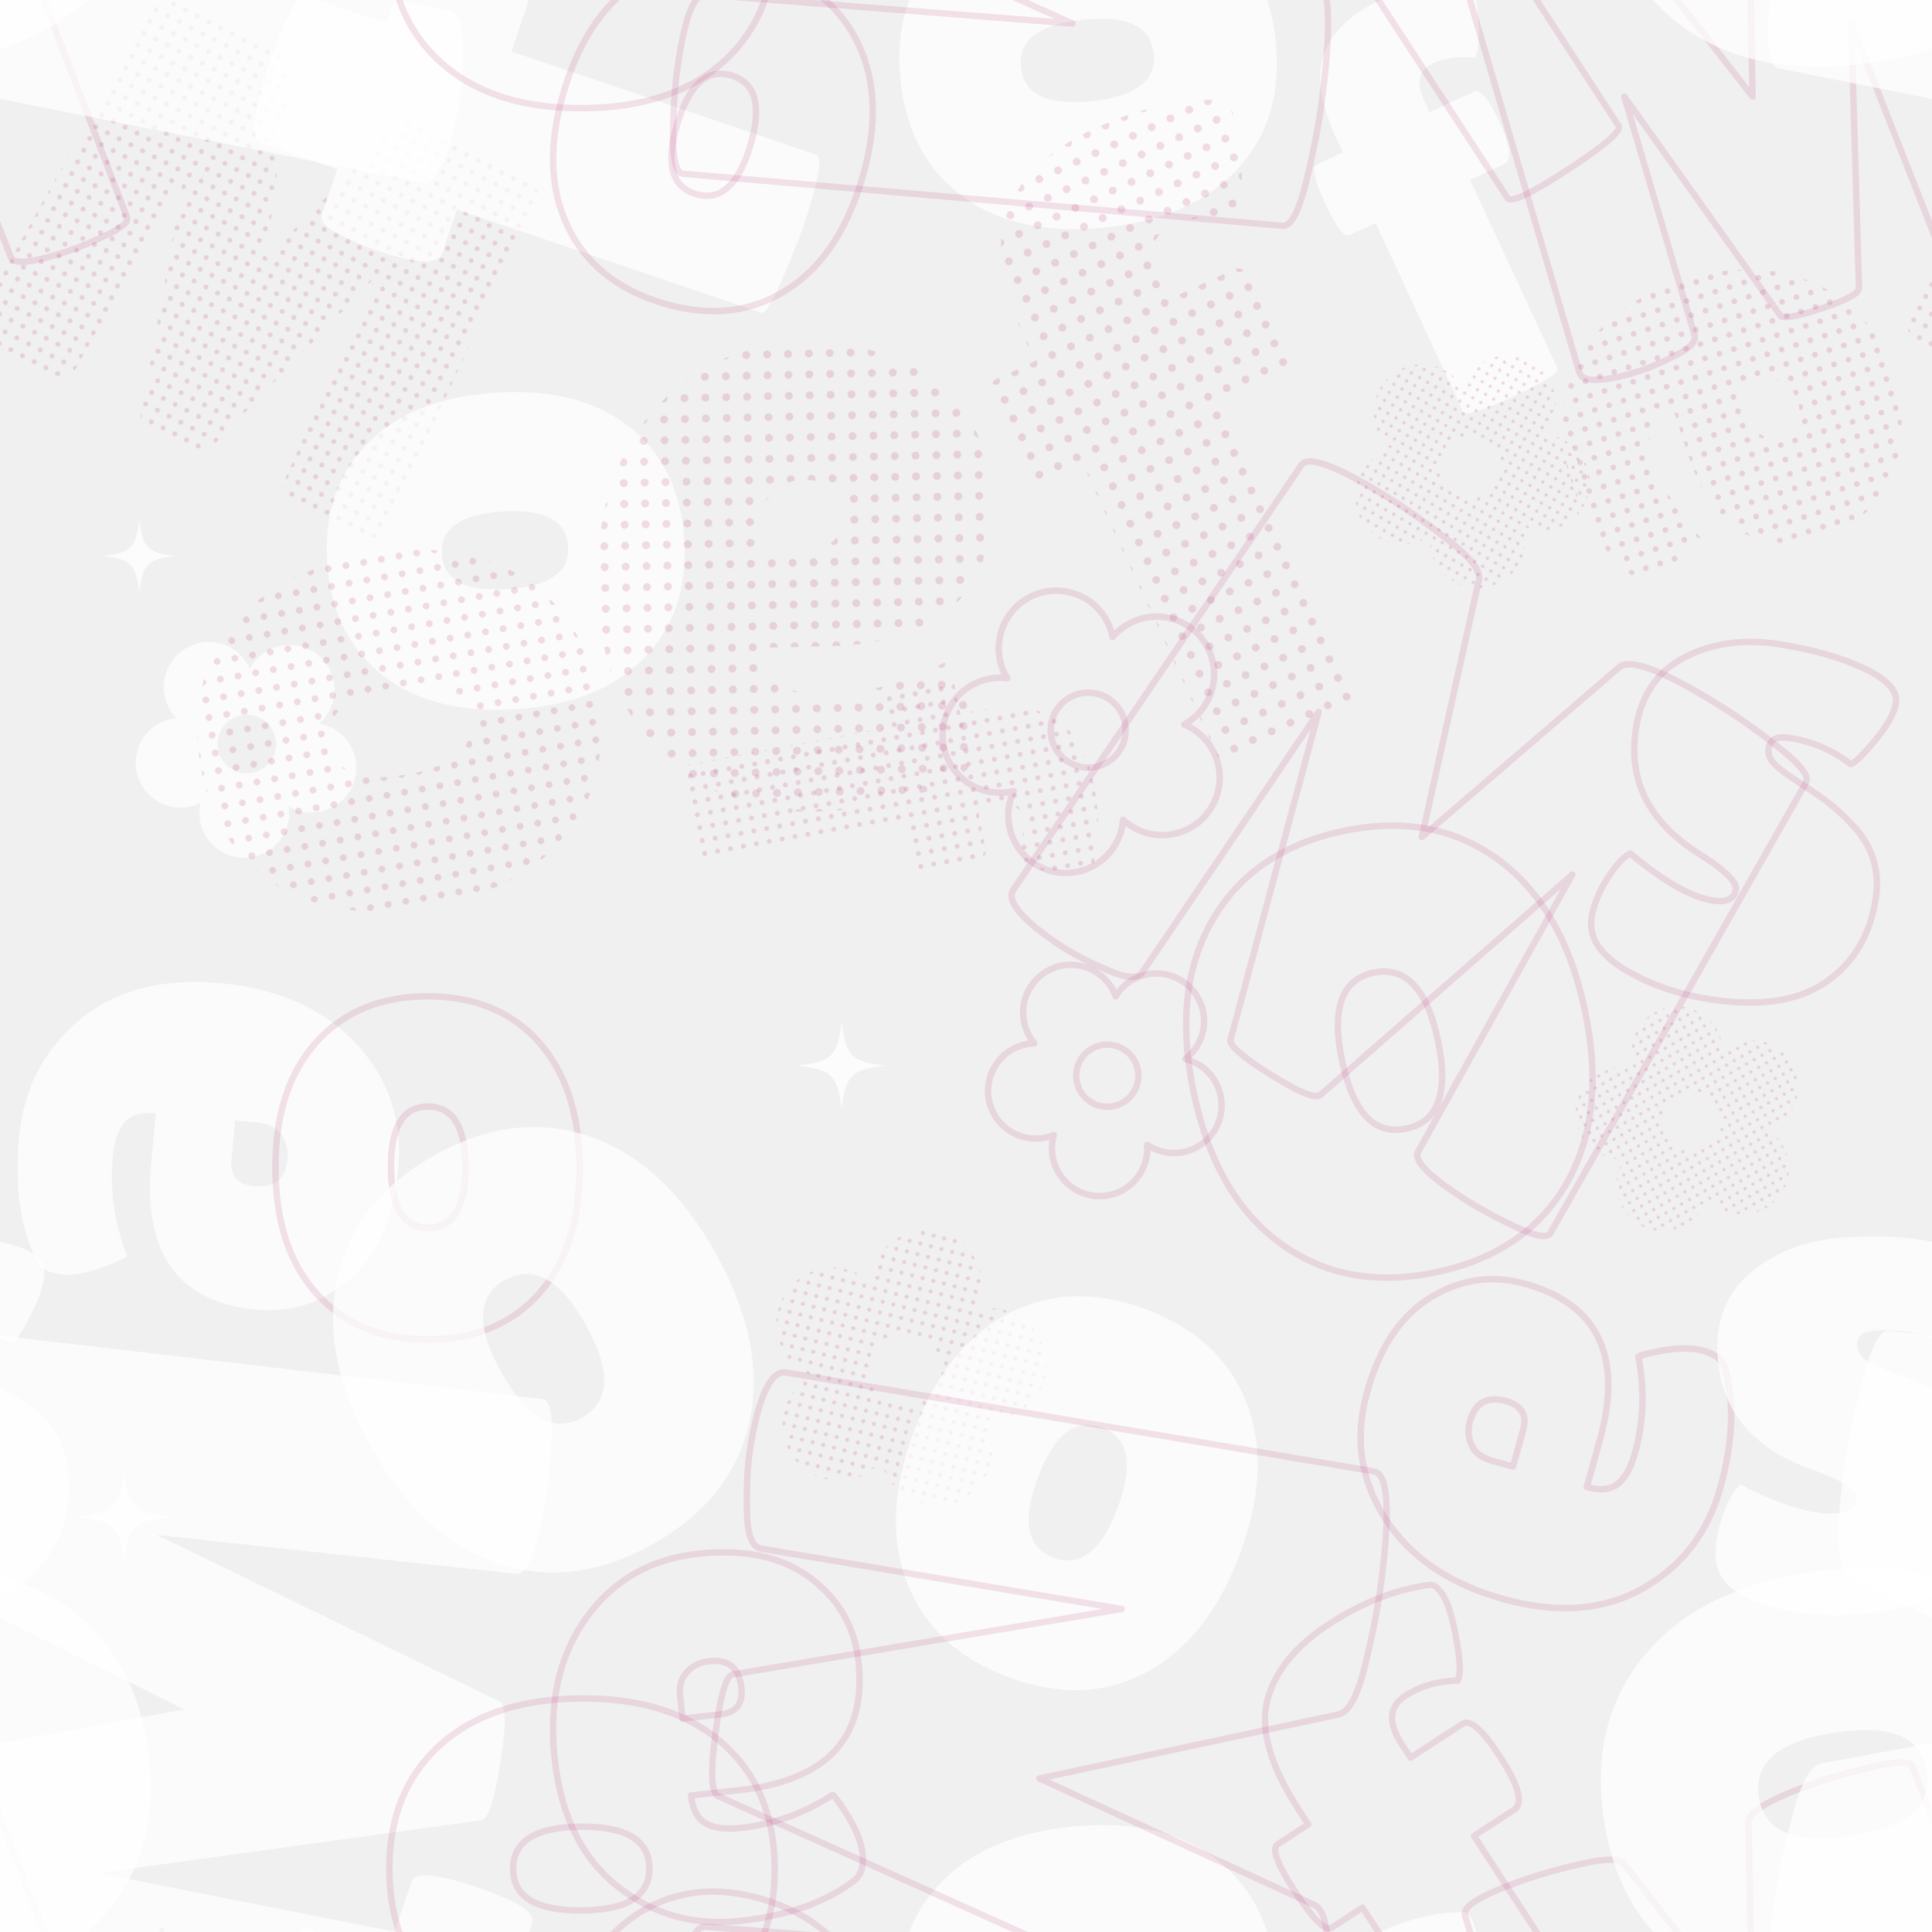
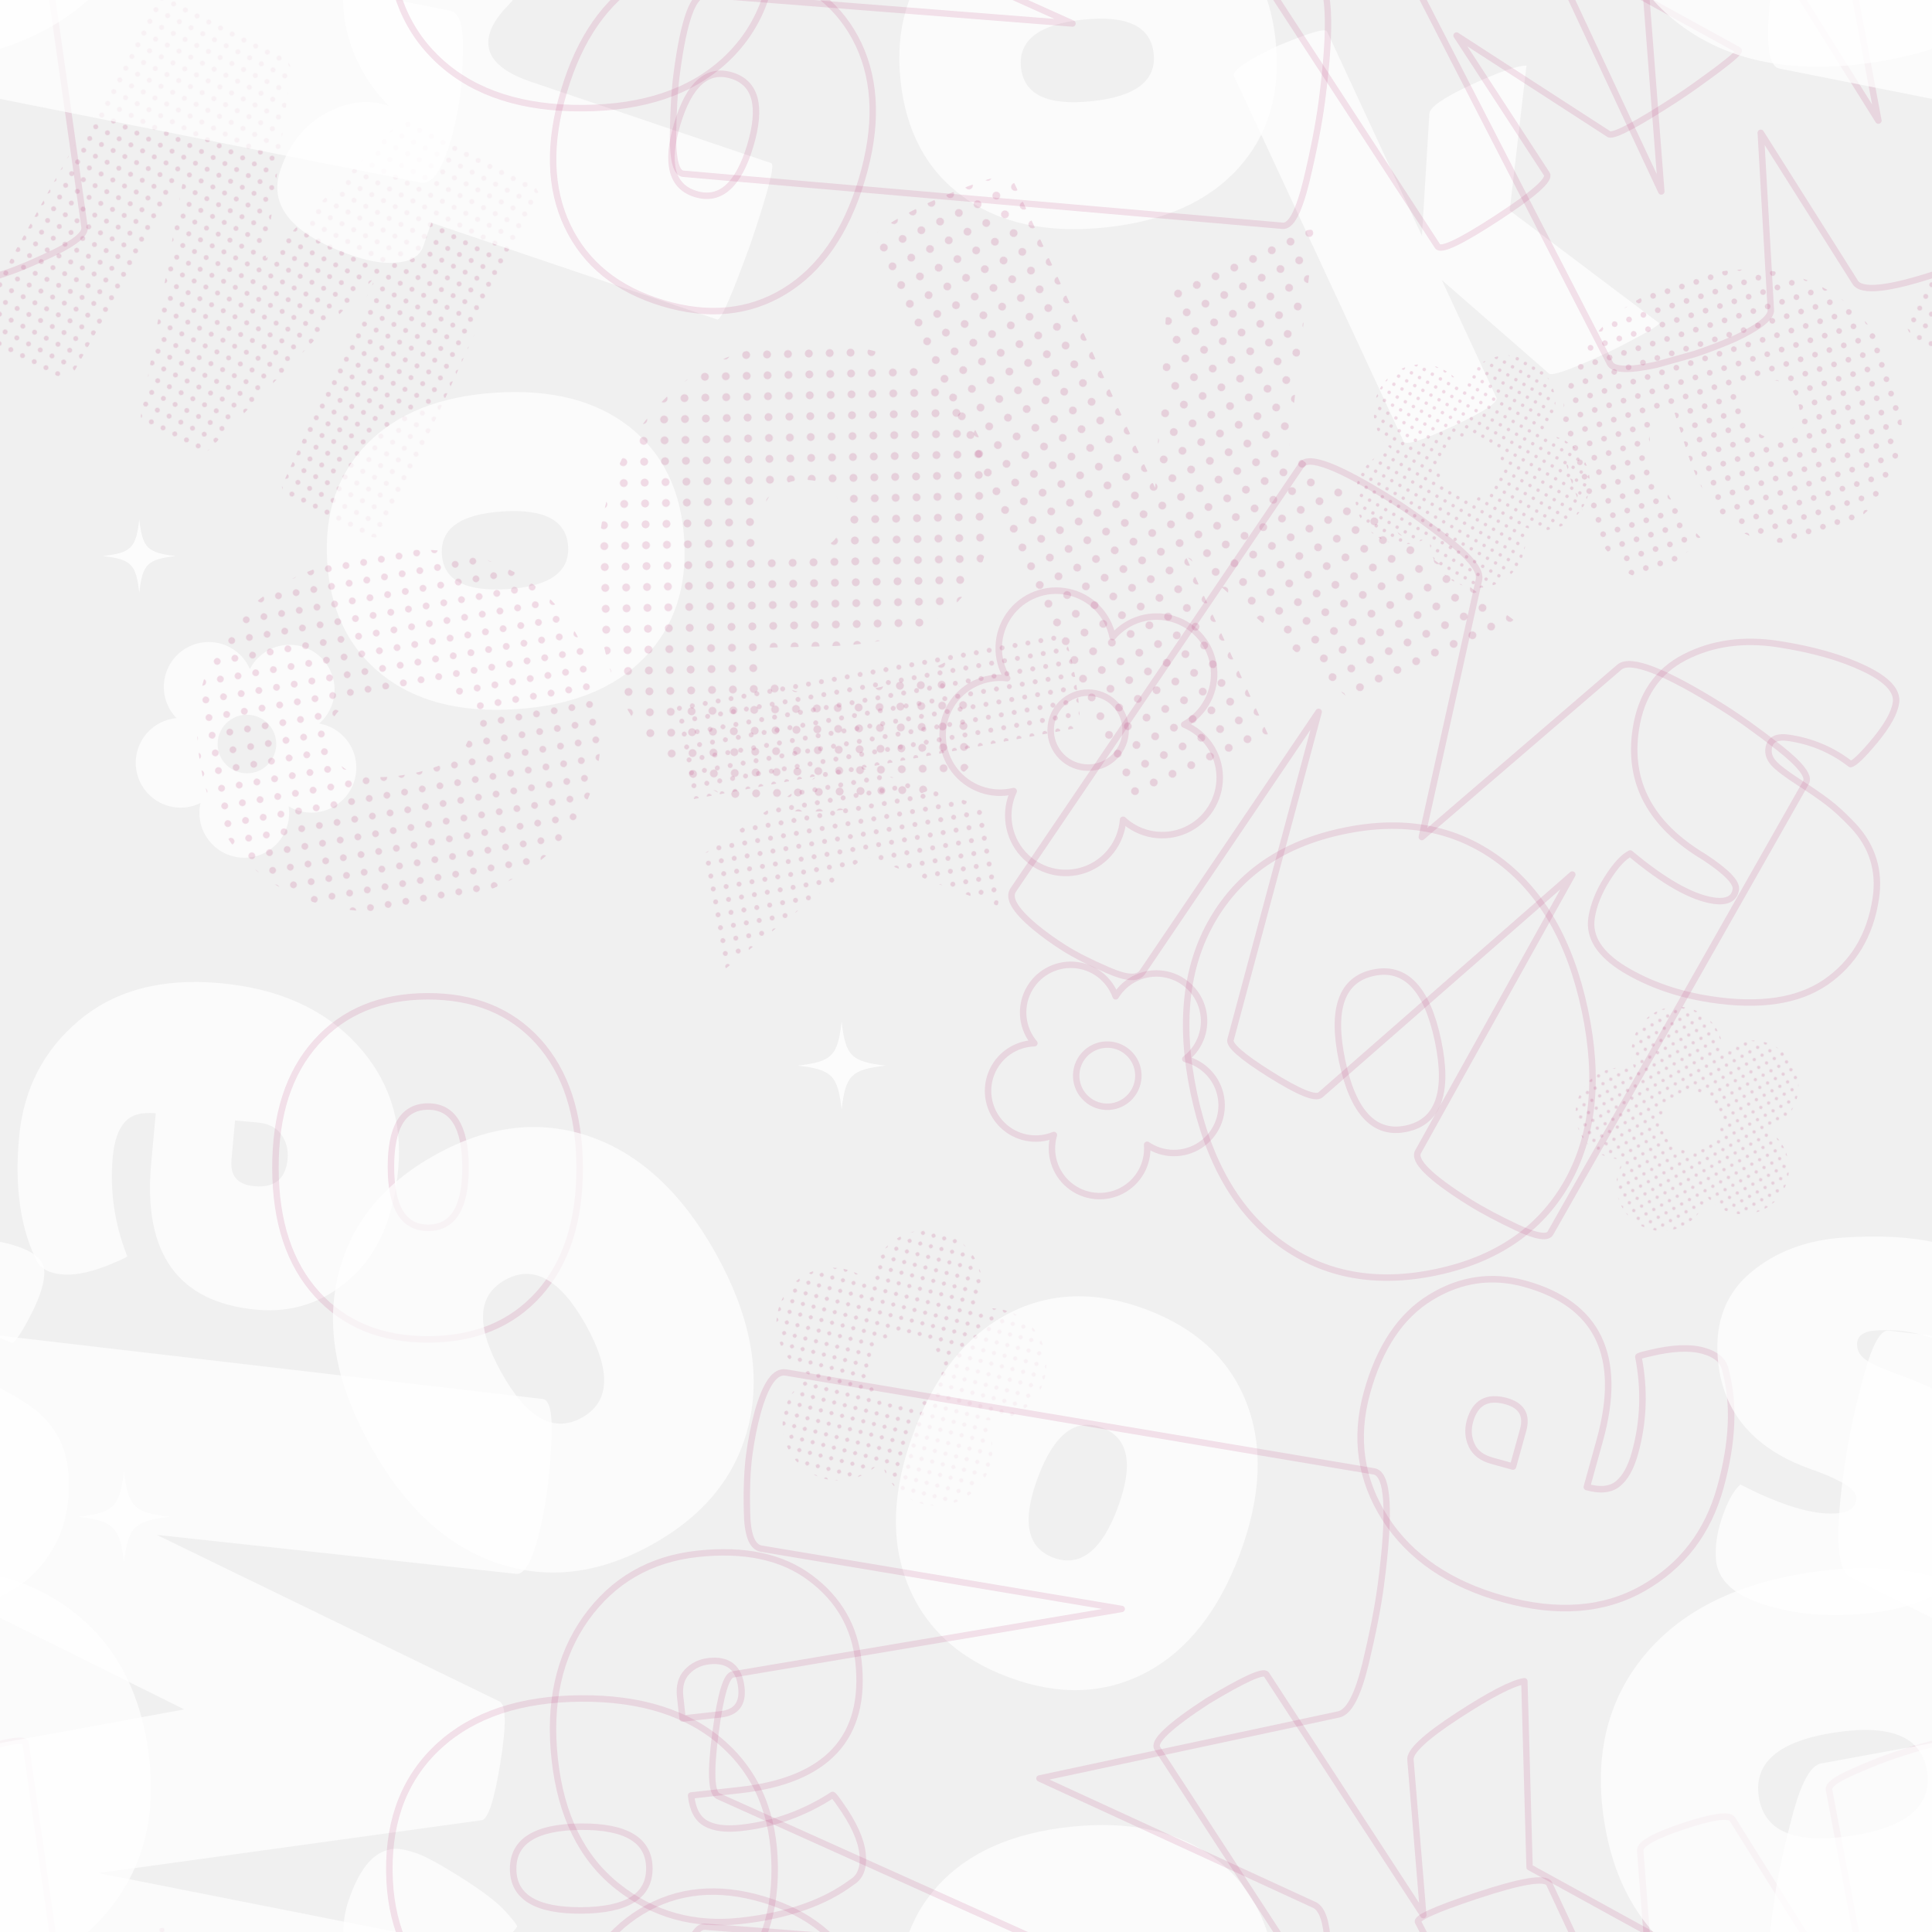
<svg xmlns="http://www.w3.org/2000/svg" width="960" height="960" viewBox="0 0 960 960">
  <defs>
    <path id="gM" d="M 291.3 0.4 C 268.3 0.4 256.8 -2.2 256.8 -7.4 L 248.6 -163.2 L 201.2 -5.4 C 200.2 -2.3 191.4 -0.8 174.8 -0.8 C 158.2 -0.8 149.7 -2.2 149.2 -5 L 100.2 -164.7 L 94.8 -9.7 C 94.5 -5.8 89.6 -3.2 80 -1.8 C 70.4 -0.3 62.5 0.4 56.1 0.4 C 49.8 0.4 43.6 0 37.7 -0.8 C 25.2 -2.6 19.2 -5.8 19.4 -10.5 L 28.4 -263 C 28.4 -269.2 44.2 -272.3 75.8 -272.3 C 85.1 -272.3 96.5 -271.6 109.9 -270.2 C 123.4 -268.7 130.9 -266 132.5 -261.8 L 176 -139.5 L 214 -262.2 C 216.4 -268.9 234.2 -272.3 267.6 -272.3 C 277.2 -272.3 288.7 -271.6 302 -270.2 C 315.4 -268.7 322 -266.2 322 -262.6 L 333.3 -7.8 C 333.3 -4.9 328.2 -2.8 318.1 -1.5 C 308 -0.3 299.1 0.4 291.3 0.4 Z M 291.3 0.4" />
    <path id="ge" d="M 164.3 -10.5 C 148 -0.9 127 3.9 101.4 3.9 C 75.7 3.9 54.1 -4.8 36.5 -22.3 C 18.9 -39.8 10.1 -64 10.1 -95 C 10.1 -125.9 18.6 -150.8 35.5 -169.8 C 52.5 -188.7 73.9 -198.1 99.8 -198.1 C 125.7 -198.1 145.7 -191.5 159.8 -178.3 C 174 -165.1 181 -149 181 -130.1 C 181 -88.2 156.9 -67.2 108.8 -67.2 L 82 -67.2 C 82 -59.4 84.1 -54.1 88.4 -51.1 C 92.6 -48.1 98.9 -46.6 107.2 -46.6 C 125.3 -46.6 142.6 -50.8 158.9 -59 C 159.1 -59.3 160.3 -57.5 162.4 -53.6 C 168.6 -42.5 171.7 -33.1 171.7 -25.4 C 171.7 -17.8 169.2 -12.8 164.3 -10.5 Z M 115.8 -122.8 C 115.8 -133.6 110.5 -139.1 99.8 -139.1 C 94.9 -139.1 90.7 -137.6 87.2 -134.6 C 83.7 -131.6 82 -127.3 82 -121.6 L 82 -109.5 L 102.9 -109.5 C 111.5 -109.5 115.8 -113.9 115.8 -122.8 Z M 115.8 -122.8" />
    <path id="gs" d="M 25.6 -69.9 C 46.6 -57.2 63.2 -50.9 75.4 -50.9 C 83.1 -50.9 87 -53.6 87 -59 C 87 -62.9 80.3 -68 66.8 -74.2 C 34.4 -87.4 18.2 -109 18.2 -139.1 C 18.2 -158.2 25.2 -172.9 39.2 -183 C 53.2 -193.1 70 -198.1 89.5 -198.1 C 109.1 -198.1 125.7 -196 139.2 -191.9 C 152.9 -187.8 159.7 -182.3 159.7 -175.6 C 159.7 -169.9 156.9 -162.4 151.3 -153 C 145.7 -143.7 141.9 -138.7 139.8 -137.9 C 128.7 -144.1 116.7 -147.2 103.7 -147.2 C 96.7 -147.2 93.2 -144.8 93.2 -139.8 C 93.2 -136.7 94.6 -134.1 97.3 -131.9 C 100 -129.7 105 -127 112.3 -123.7 C 119.5 -120.5 125.5 -117.6 130.3 -115 C 135.1 -112.4 140.5 -108.8 146.5 -104.1 C 158.9 -94.3 165.1 -81.4 165.1 -65.7 C 165.1 -44.9 158.2 -28.2 144.5 -15.3 C 130.8 -2.5 110.1 3.9 82.4 3.9 C 64 3.9 47.3 0.8 32.2 -5.4 C 17.2 -11.7 9.7 -20.2 9.7 -31.1 C 9.7 -38.3 11.5 -46 15 -54 C 18.5 -62 22 -67.3 25.6 -69.9 Z M 25.6 -69.9" />
    <path id="go" d="M 34.4 -22.9 C 18.2 -40.8 10.1 -65.5 10.1 -97.1 C 10.1 -128.7 18.2 -153.4 34.4 -171.3 C 50.6 -189.2 72.4 -198.1 99.8 -198.1 C 127.3 -198.1 149 -189.2 165.1 -171.3 C 181.1 -153.4 189.2 -128.7 189.2 -97.1 C 189.2 -65.5 181.1 -40.8 165.1 -22.9 C 149 -5 127.3 3.9 99.8 3.9 C 72.4 3.9 50.6 -5 34.4 -22.9 Z M 100 -133.2 C 85.4 -133.2 78.1 -121.3 78.1 -97.5 C 78.1 -73.7 85.4 -61.8 100 -61.8 C 114.6 -61.8 122 -73.7 122 -97.5 C 122 -121.3 114.6 -133.2 100 -133.2 Z M 100 -133.2" />
-     <path id="gf" d="M 32.6 -142.6 L 13.6 -142.6 C 9.7 -142.6 7.8 -151.2 7.8 -168.4 C 7.8 -185.6 9.7 -194.2 13.6 -194.2 L 32.6 -194.2 L 32.6 -202.8 C 32.6 -230.2 38.4 -249.2 49.9 -259.7 C 61.4 -270.2 77.6 -275.4 98.3 -275.4 C 119 -275.4 137.3 -271.6 153 -264.1 C 155.1 -263.4 156.2 -260.6 156.2 -255.8 C 156.2 -251 154 -243.3 149.5 -232.7 C 145.1 -222.1 141.4 -216 138.3 -214.4 C 129.5 -219.9 120.4 -222.6 111.1 -222.6 C 101 -222.6 96 -215.8 96 -202.4 L 96 -194.2 L 128.2 -194.2 C 132.9 -194.2 135.2 -185.9 135.2 -169.4 C 135.2 -151.2 132.2 -142.2 126.2 -142.2 L 101.4 -142.2 L 101.4 -4.7 C 101.4 -1.6 89.9 0 67 0 C 44.1 0 32.6 -1.6 32.6 -4.7 Z M 32.6 -142.6" />
-     <path id="gt" d="M 106.8 -2.3 C 106.8 0.8 95.9 2.3 74.2 2.3 C 48.3 1.3 35.3 -0.4 35.3 -2.7 L 35.3 -140.2 L 15.5 -140.2 C 10.4 -140.2 7.8 -149.2 7.8 -167 C 7.8 -171.7 8.2 -177.4 9.1 -184.1 C 10 -190.9 11.9 -194.2 14.8 -194.2 L 35.3 -194.2 L 35.3 -228.4 C 35.3 -233.6 46.3 -236.2 68.2 -236.2 C 90.1 -236.2 101 -234.1 101 -230 L 101 -205.1 L 101.4 -194.2 L 134.4 -194.2 C 138.8 -194.2 141 -185.2 141 -167 C 141 -148.9 138.8 -139.8 134.4 -139.8 L 106.8 -139.8 Z M 106.8 -2.3" />
+     <path id="gk" d="M 17.5 -268.8 C 17.5 -273 29.3 -275.1 52.8 -275.1 C 74.9 -274.3 85.9 -272.6 85.9 -270 L 85.9 -120.8 L 124.3 -191.9 C 126.1 -195.8 137.1 -197.8 157.3 -197.8 C 177.5 -197.8 190.5 -196.5 196.2 -193.9 L 145.7 -111.5 L 204 -2.3 C 204.5 -1.3 199.6 -0.5 189.4 0.2 C 179.2 0.8 170.7 1.2 164 1.2 C 139.1 1.2 125.8 0 123.9 -2.3 L 85.5 -88.6 L 85.5 -2.7 C 85.5 0.6 74.1 2.3 51.5 2.3 C 28.8 2.3 17.5 0.8 17.5 -2.3 Z M 17.5 -268.8" />
+     <path id="gr" d="M 102.6 -0.4 C 102.6 1.4 90.8 2.3 67.2 2.3 C 43.6 1.8 31.9 0.8 31.9 -0.8 L 31.9 -129.8 L 21.4 -129.8 C 17.2 -129.8 13.9 -132.3 11.5 -137.3 C 9 -142.4 7.8 -148.7 7.8 -156.2 C 7.8 -184.1 16.1 -198.1 32.6 -198.1 C 44.3 -198.1 54 -194.6 61.8 -187.5 C 69.5 -180.3 73.4 -172.2 73.4 -163.2 C 78.9 -173.8 86.2 -182.3 95.4 -188.6 C 104.6 -195 114 -198.1 123.5 -198.1 C 138.6 -198.1 147.6 -194.3 150.7 -186.5 C 151.5 -184.4 151.9 -181.4 151.9 -177.3 C 151.9 -173.3 150.7 -166.1 148.2 -155.8 C 145.7 -145.4 143.2 -137.9 140.6 -133.2 C 138 -128.6 136.5 -126.3 136 -126.3 C 135.5 -126.3 133.1 -127.2 128.8 -129.2 C 124.5 -131.1 120.7 -132.1 117.3 -132.1 C 107.5 -132.1 102.6 -124.3 102.6 -108.8 Z M 102.6 -0.4" />
+     <path id="gW" d="M 8.2 -268.1 C 7.4 -270.9 20.5 -272.3 47.4 -272.3 C 77.2 -272.3 92.5 -269.9 93.2 -265 L 112.3 -101.4 L 153.5 -266.9 C 154.8 -270.8 164.9 -272.7 183.8 -272.7 C 202.7 -272.7 212.8 -270.9 214.1 -267.3 L 254.5 -100.6 L 277 -265.7 C 277.5 -268.6 283.5 -270.5 294.9 -271.5 C 306.3 -272.6 315.5 -273.1 322.5 -273.1 C 349.6 -273.1 362.9 -271.3 362.1 -267.7 L 315.1 -10.1 C 314 -6.2 306.6 -3.4 292.9 -1.5 C 279.2 0.3 268.1 1.2 259.5 1.2 C 227.4 1.2 210.6 -2.5 209 -9.7 L 182.6 -116.5 L 153.8 -10.1 C 152.8 -5.4 143.8 -2.1 126.7 0 C 117.8 0.8 109 1.2 100.2 1.2 L 75.4 0 C 58.3 -1.8 49.2 -5.1 48.2 -9.7 Z M 8.2 -268.1" />
    <path id="fl" d="M-45.2,-62.3A46.0,46.0 0 1,1 45.2,-62.3A46.0,46.0 0 1,1 73.2,23.8A46.0,46.0 0 1,1 0.0,77.0A46.0,46.0 0 1,1 -73.2,23.8A46.0,46.0 0 1,1 -45.2,-62.3ZM-30.0,0a30.0,30.0 0 1,0 60.0,0a30.0,30.0 0 1,0 -60.0,0Z" />
    <path id="sp" d="M0,-100C8.8,-22.0 22.0,-8.8 100,0C22.0,8.8 8.8,22.0 0,100C-8.8,22.0 -22.0,8.8 -100,0C-22.0,-8.8 -8.8,-22.0 0,-100Z" />
    <pattern id="dots" width="9" height="9" patternUnits="userSpaceOnUse">
      <circle cx="4.5" cy="4.5" r="1.7" fill="#b42a6c" fill-opacity=".16" />
    </pattern>
  </defs>
  <use href="#gM" transform="translate(131.0 130.8) rotate(27.2) scale(0.727) translate(-176.2 136.0)" fill="url(#dots)" fill-rule="evenodd" />
  <use href="#gM" transform="translate(131.0 1090.8) rotate(27.2) scale(0.727) translate(-176.2 136.0)" fill="url(#dots)" fill-rule="evenodd" />
  <use href="#gM" transform="translate(1091.0 130.8) rotate(27.2) scale(0.727) translate(-176.2 136.0)" fill="url(#dots)" fill-rule="evenodd" />
  <use href="#gM" transform="translate(1091.0 1090.8) rotate(27.2) scale(0.727) translate(-176.2 136.0)" fill="url(#dots)" fill-rule="evenodd" />
-   <use href="#gt" transform="translate(267.3 69.8) rotate(-71.3) scale(1.163) translate(-74.4 116.9)" fill="#fff" fill-opacity=".7" fill-rule="evenodd" />
-   <use href="#gt" transform="translate(267.3 1029.8) rotate(-71.3) scale(1.163) translate(-74.4 116.9)" fill="#fff" fill-opacity=".7" fill-rule="evenodd" />
+   <use href="#gr" transform="translate(267.3 69.8) rotate(-71.3) scale(1.163) translate(-79.8 97.9)" fill="#fff" fill-opacity=".7" fill-rule="evenodd" />
+   <use href="#gr" transform="translate(267.3 1029.8) rotate(-71.3) scale(1.163) translate(-79.8 97.9)" fill="#fff" fill-opacity=".7" fill-rule="evenodd" />
  <use href="#go" transform="translate(354.2 67.2) rotate(16.7) scale(0.862) translate(-99.6 97.1)" fill="none" stroke="#b42a6c" stroke-opacity=".13" stroke-width="3.7" stroke-linejoin="round" />
  <use href="#go" transform="translate(354.2 1027.2) rotate(16.7) scale(0.862) translate(-99.6 97.1)" fill="none" stroke="#b42a6c" stroke-opacity=".13" stroke-width="3.7" stroke-linejoin="round" />
  <use href="#go" transform="translate(540.7 30.4) rotate(-96.0) scale(0.928) translate(-99.6 97.1)" fill="#fff" fill-opacity=".7" fill-rule="evenodd" />
  <use href="#go" transform="translate(540.7 990.4) rotate(-96.0) scale(0.928) translate(-99.6 97.1)" fill="#fff" fill-opacity=".7" fill-rule="evenodd" />
-   <use href="#gf" transform="translate(718.7 98.6) rotate(-24.9) scale(0.750) translate(-82.0 137.7)" fill="#fff" fill-opacity=".7" fill-rule="evenodd" />
-   <use href="#gf" transform="translate(718.7 1058.6) rotate(-24.9) scale(0.750) translate(-82.0 137.7)" fill="#fff" fill-opacity=".7" fill-rule="evenodd" />
-   <use href="#gM" transform="translate(-88.1 50.6) rotate(-18.4) scale(0.798) translate(-176.2 136.0)" fill="none" stroke="#b42a6c" stroke-opacity=".13" stroke-width="4.0" stroke-linejoin="round" />
-   <use href="#gM" transform="translate(-88.1 1010.6) rotate(-18.4) scale(0.798) translate(-176.2 136.0)" fill="none" stroke="#b42a6c" stroke-opacity=".13" stroke-width="4.0" stroke-linejoin="round" />
-   <use href="#gM" transform="translate(871.9 50.6) rotate(-18.4) scale(0.798) translate(-176.2 136.0)" fill="none" stroke="#b42a6c" stroke-opacity=".13" stroke-width="4.0" stroke-linejoin="round" />
-   <use href="#gM" transform="translate(871.9 1010.6) rotate(-18.4) scale(0.798) translate(-176.2 136.0)" fill="none" stroke="#b42a6c" stroke-opacity=".13" stroke-width="4.0" stroke-linejoin="round" />
+   <use href="#gk" transform="translate(718.7 98.6) rotate(-24.9) scale(0.750) translate(-111.0 136.4)" fill="#fff" fill-opacity=".7" fill-rule="evenodd" />
+   <use href="#gk" transform="translate(718.7 1058.6) rotate(-24.9) scale(0.750) translate(-111.0 136.4)" fill="#fff" fill-opacity=".7" fill-rule="evenodd" />
+   <use href="#gW" transform="translate(-88.1 50.6) rotate(-18.4) scale(0.798) translate(-185.1 136.0)" fill="none" stroke="#b42a6c" stroke-opacity=".13" stroke-width="4.0" stroke-linejoin="round" />
+   <use href="#gW" transform="translate(-88.1 1010.6) rotate(-18.4) scale(0.798) translate(-185.1 136.0)" fill="none" stroke="#b42a6c" stroke-opacity=".13" stroke-width="4.0" stroke-linejoin="round" />
+   <use href="#gW" transform="translate(871.9 50.6) rotate(-18.4) scale(0.798) translate(-185.1 136.0)" fill="none" stroke="#b42a6c" stroke-opacity=".13" stroke-width="4.0" stroke-linejoin="round" />
+   <use href="#gW" transform="translate(871.9 1010.6) rotate(-18.4) scale(0.798) translate(-185.1 136.0)" fill="none" stroke="#b42a6c" stroke-opacity=".13" stroke-width="4.0" stroke-linejoin="round" />
  <use href="#sp" transform="translate(69.2 276.3) scale(0.182)" fill="#fff" fill-opacity=".8" />
  <use href="#go" transform="translate(251.3 273.8) rotate(-93.7) scale(0.880) translate(-99.6 97.1)" fill="#fff" fill-opacity=".7" fill-rule="evenodd" />
  <use href="#ge" transform="translate(395.2 287.0) rotate(-1.3) scale(1.153) translate(-95.5 97.1)" fill="url(#dots)" fill-rule="evenodd" />
-   <use href="#gf" transform="translate(592.5 214.3) rotate(-24.8) scale(1.140) translate(-82.0 137.7)" fill="url(#dots)" fill-rule="evenodd" />
+   <use href="#gk" transform="translate(592.5 214.3) rotate(-24.8) scale(1.140) translate(-111.0 136.4)" fill="url(#dots)" fill-rule="evenodd" />
  <use href="#fl" transform="translate(730.6 232.0) rotate(30.3) scale(0.517)" fill="url(#dots)" fill-rule="evenodd" />
  <use href="#ge" transform="translate(-101.2 206.8) rotate(72.1) scale(0.834) translate(-95.5 97.1)" fill="url(#dots)" fill-rule="evenodd" />
  <use href="#ge" transform="translate(858.8 206.8) rotate(72.1) scale(0.834) translate(-95.5 97.1)" fill="url(#dots)" fill-rule="evenodd" />
  <use href="#fl" transform="translate(122.7 369.7) rotate(38.2) scale(0.485)" fill="#fff" fill-opacity=".7" fill-rule="evenodd" />
  <use href="#go" transform="translate(198.2 363.0) rotate(79.9) scale(0.991) translate(-99.6 97.1)" fill="url(#dots)" fill-rule="evenodd" />
-   <use href="#gf" transform="translate(443.4 397.4) rotate(79.4) scale(0.725) translate(-82.0 137.7)" fill="url(#dots)" fill-rule="evenodd" />
+   <use href="#gk" transform="translate(443.4 397.4) rotate(79.4) scale(0.725) translate(-111.0 136.4)" fill="url(#dots)" fill-rule="evenodd" />
  <use href="#fl" transform="translate(540.7 362.8) rotate(50.7) scale(0.621)" fill="none" stroke="#b42a6c" stroke-opacity=".13" stroke-width="5.2" stroke-linejoin="round" />
  <use href="#gM" transform="translate(704.8 419.0) rotate(32.1) scale(1.009) translate(-176.2 136.0)" fill="none" stroke="#b42a6c" stroke-opacity=".13" stroke-width="3.2" stroke-linejoin="round" />
  <use href="#gs" transform="translate(-92.0 408.5) rotate(8.7) scale(0.889) translate(-87.4 97.1)" fill="none" stroke="#b42a6c" stroke-opacity=".13" stroke-width="3.6" stroke-linejoin="round" />
  <use href="#gs" transform="translate(868.0 408.5) rotate(8.7) scale(0.889) translate(-87.4 97.1)" fill="none" stroke="#b42a6c" stroke-opacity=".13" stroke-width="3.6" stroke-linejoin="round" />
  <use href="#ge" transform="translate(104.1 568.3) rotate(95.2) scale(0.936) translate(-95.5 97.1)" fill="#fff" fill-opacity=".7" fill-rule="evenodd" />
  <use href="#ge" transform="translate(1064.1 568.3) rotate(95.2) scale(0.936) translate(-95.5 97.1)" fill="#fff" fill-opacity=".7" fill-rule="evenodd" />
  <use href="#go" transform="translate(212.4 580.3) rotate(-0.2) scale(0.844) translate(-99.6 97.1)" fill="none" stroke="#b42a6c" stroke-opacity=".13" stroke-width="3.8" stroke-linejoin="round" />
  <use href="#sp" transform="translate(418.2 529.5) scale(0.219)" fill="#fff" fill-opacity=".8" />
  <use href="#fl" transform="translate(550.2 534.5) rotate(42.0) scale(0.515)" fill="none" stroke="#b42a6c" stroke-opacity=".13" stroke-width="6.2" stroke-linejoin="round" />
  <use href="#go" transform="translate(690.3 522.6) rotate(-11.9) scale(1.109) translate(-99.6 97.1)" fill="none" stroke="#b42a6c" stroke-opacity=".13" stroke-width="2.9" stroke-linejoin="round" />
  <use href="#fl" transform="translate(840.4 557.1) rotate(60.4) scale(0.495)" fill="url(#dots)" fill-rule="evenodd" />
  <use href="#sp" transform="translate(61.6 753.7) scale(0.229)" fill="#fff" fill-opacity=".8" />
  <use href="#go" transform="translate(269.9 670.8) rotate(-29.1) scale(1.097) translate(-99.6 97.1)" fill="#fff" fill-opacity=".7" fill-rule="evenodd" />
  <use href="#fl" transform="translate(449.6 680.6) rotate(14.4) scale(0.605)" fill="url(#dots)" fill-rule="evenodd" />
  <use href="#go" transform="translate(535.0 741.9) rotate(20.4) scale(0.966) translate(-99.6 97.1)" fill="#fff" fill-opacity=".7" fill-rule="evenodd" />
  <use href="#ge" transform="translate(765.8 720.0) rotate(-74.5) scale(0.900) translate(-95.5 97.1)" fill="none" stroke="#b42a6c" stroke-opacity=".13" stroke-width="3.6" stroke-linejoin="round" />
  <use href="#gs" transform="translate(-39.8 708.5) rotate(-4.0) scale(0.927) translate(-87.4 97.1)" fill="#fff" fill-opacity=".7" fill-rule="evenodd" />
  <use href="#gs" transform="translate(920.2 708.5) rotate(-4.0) scale(0.927) translate(-87.4 97.1)" fill="#fff" fill-opacity=".7" fill-rule="evenodd" />
  <use href="#gM" transform="translate(95.5 -110.2) rotate(-80.8) scale(1.149) translate(-176.2 136.0)" fill="#fff" fill-opacity=".7" fill-rule="evenodd" />
  <use href="#gM" transform="translate(95.5 849.8) rotate(-80.8) scale(1.149) translate(-176.2 136.0)" fill="#fff" fill-opacity=".7" fill-rule="evenodd" />
  <use href="#gM" transform="translate(1055.5 -110.2) rotate(-80.8) scale(1.149) translate(-176.2 136.0)" fill="#fff" fill-opacity=".7" fill-rule="evenodd" />
  <use href="#gM" transform="translate(1055.5 849.8) rotate(-80.8) scale(1.149) translate(-176.2 136.0)" fill="#fff" fill-opacity=".7" fill-rule="evenodd" />
  <use href="#go" transform="translate(289.2 -31.1) rotate(-90.4) scale(0.948) translate(-99.6 97.1)" fill="none" stroke="#b42a6c" stroke-opacity=".13" stroke-width="3.4" stroke-linejoin="round" />
  <use href="#go" transform="translate(289.2 928.9) rotate(-90.4) scale(0.948) translate(-99.6 97.1)" fill="none" stroke="#b42a6c" stroke-opacity=".13" stroke-width="3.4" stroke-linejoin="round" />
  <use href="#ge" transform="translate(352.6 -96.2) rotate(-6.3) scale(0.909) translate(-95.5 97.1)" fill="none" stroke="#b42a6c" stroke-opacity=".13" stroke-width="3.5" stroke-linejoin="round" />
  <use href="#ge" transform="translate(352.6 863.8) rotate(-6.3) scale(0.909) translate(-95.5 97.1)" fill="none" stroke="#b42a6c" stroke-opacity=".13" stroke-width="3.5" stroke-linejoin="round" />
  <use href="#gM" transform="translate(512.4 -76.6) rotate(97.5) scale(1.172) translate(-176.2 136.0)" fill="none" stroke="#b42a6c" stroke-opacity=".13" stroke-width="2.7" stroke-linejoin="round" />
  <use href="#gM" transform="translate(512.4 883.4) rotate(97.5) scale(1.172) translate(-176.2 136.0)" fill="none" stroke="#b42a6c" stroke-opacity=".13" stroke-width="2.7" stroke-linejoin="round" />
-   <use href="#gf" transform="translate(719.2 -34.0) rotate(-33.1) scale(0.957) translate(-82.0 137.7)" fill="none" stroke="#b42a6c" stroke-opacity=".13" stroke-width="3.3" stroke-linejoin="round" />
-   <use href="#gf" transform="translate(719.2 926.0) rotate(-33.1) scale(0.957) translate(-82.0 137.7)" fill="none" stroke="#b42a6c" stroke-opacity=".13" stroke-width="3.3" stroke-linejoin="round" />
+   <use href="#gk" transform="translate(719.2 -34.0) rotate(-33.1) scale(0.957) translate(-111.0 136.4)" fill="none" stroke="#b42a6c" stroke-opacity=".13" stroke-width="3.3" stroke-linejoin="round" />
+   <use href="#gk" transform="translate(719.2 926.0) rotate(-33.1) scale(0.957) translate(-111.0 136.4)" fill="none" stroke="#b42a6c" stroke-opacity=".13" stroke-width="3.3" stroke-linejoin="round" />
  <use href="#go" transform="translate(-44.8 -73.9) rotate(81.4) scale(1.184) translate(-99.6 97.1)" fill="#fff" fill-opacity=".7" fill-rule="evenodd" />
  <use href="#go" transform="translate(-44.8 886.1) rotate(81.4) scale(1.184) translate(-99.6 97.1)" fill="#fff" fill-opacity=".7" fill-rule="evenodd" />
  <use href="#go" transform="translate(915.2 -73.9) rotate(81.4) scale(1.184) translate(-99.6 97.1)" fill="#fff" fill-opacity=".7" fill-rule="evenodd" />
  <use href="#go" transform="translate(915.2 886.1) rotate(81.4) scale(1.184) translate(-99.6 97.1)" fill="#fff" fill-opacity=".7" fill-rule="evenodd" />
</svg>
